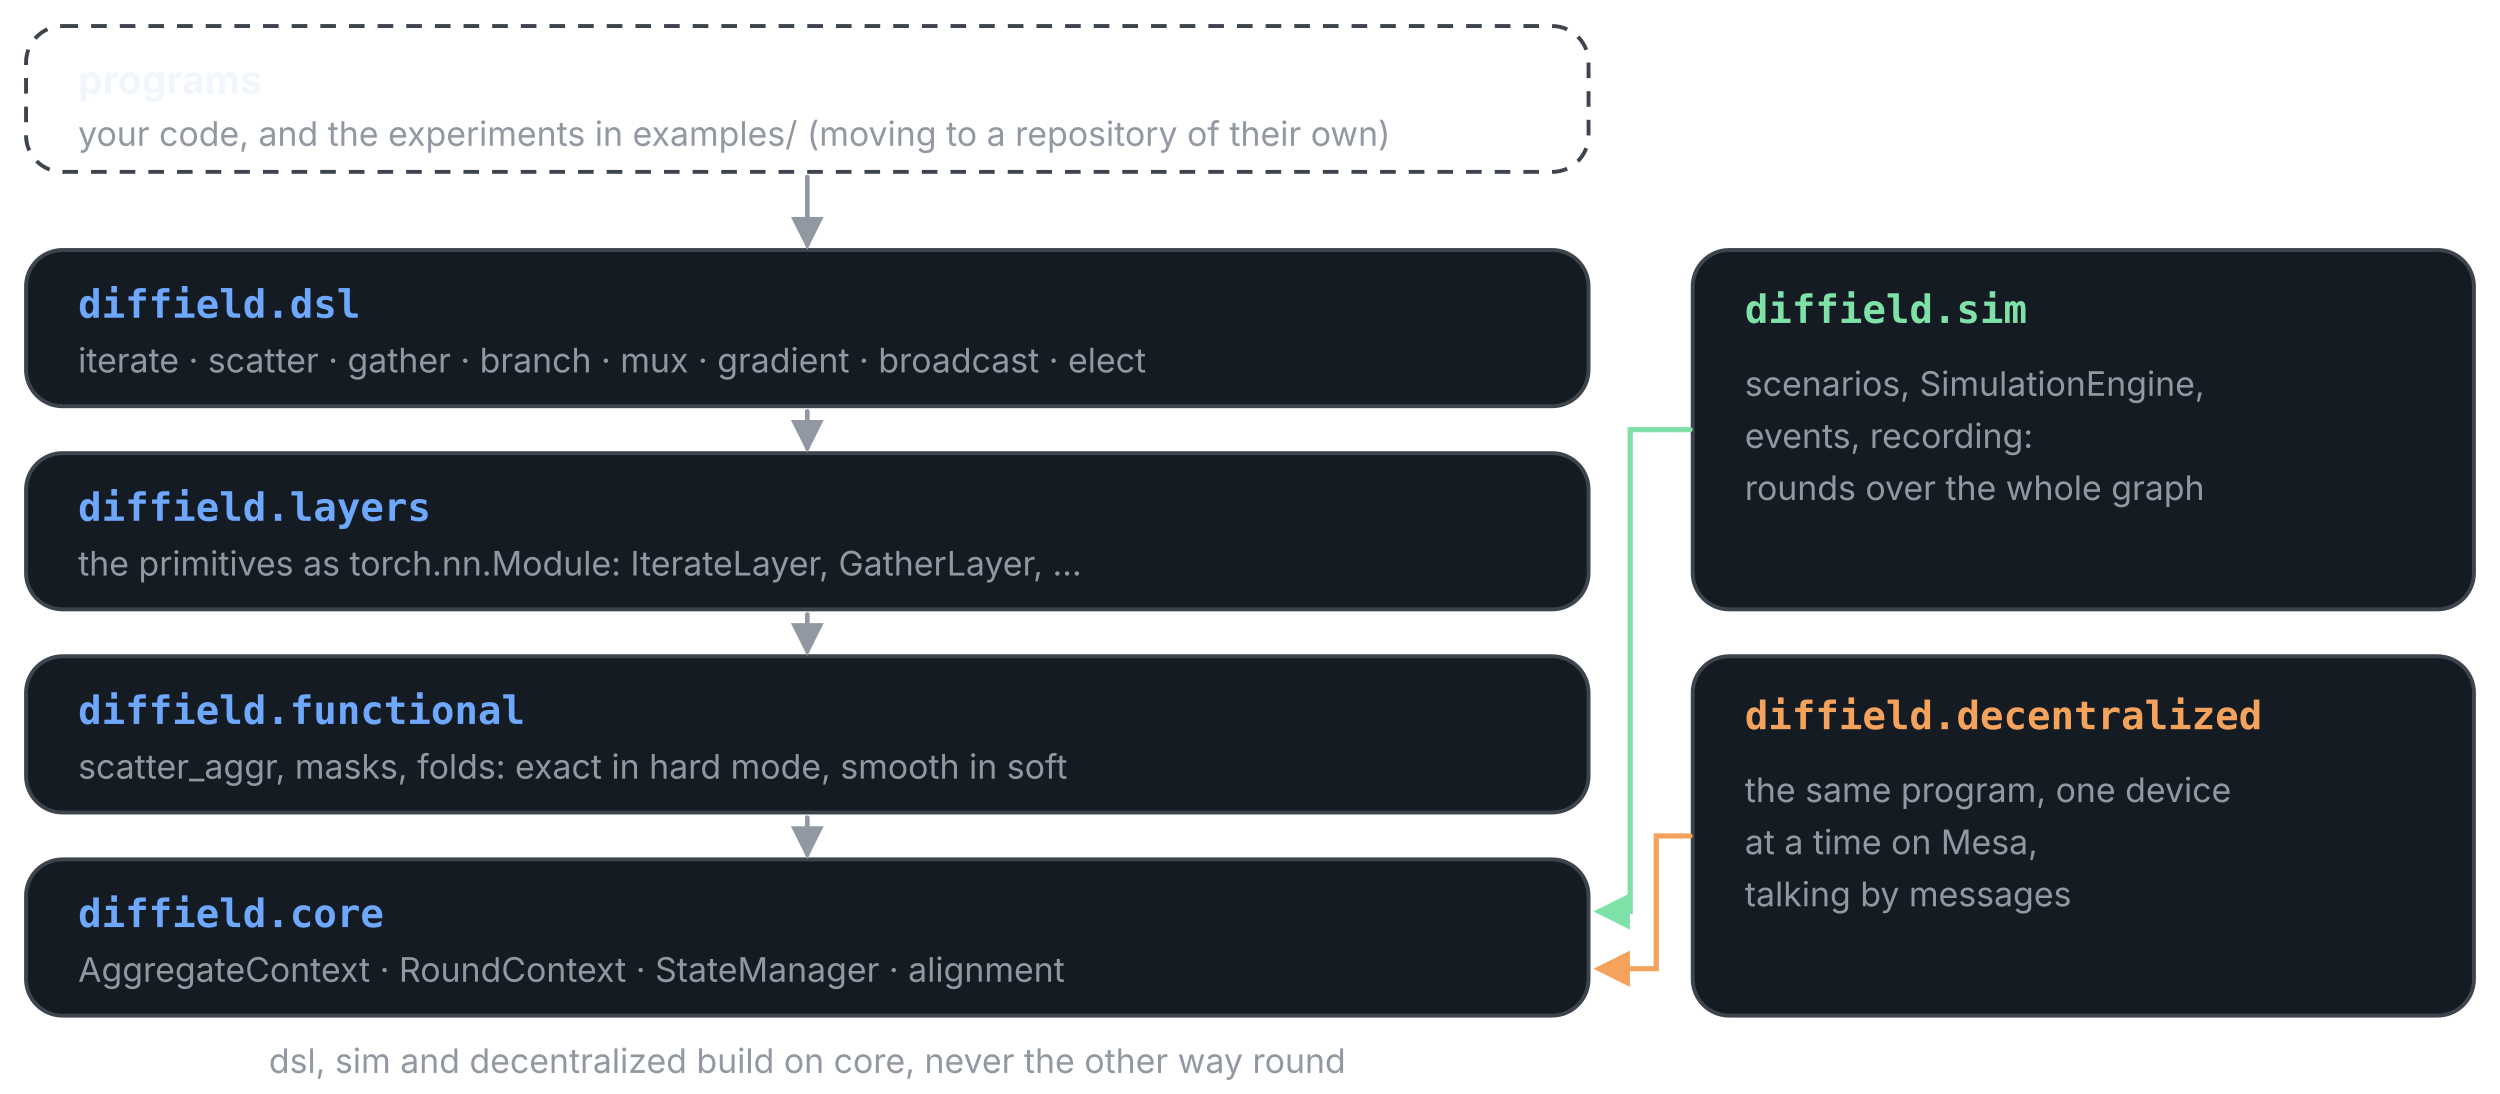
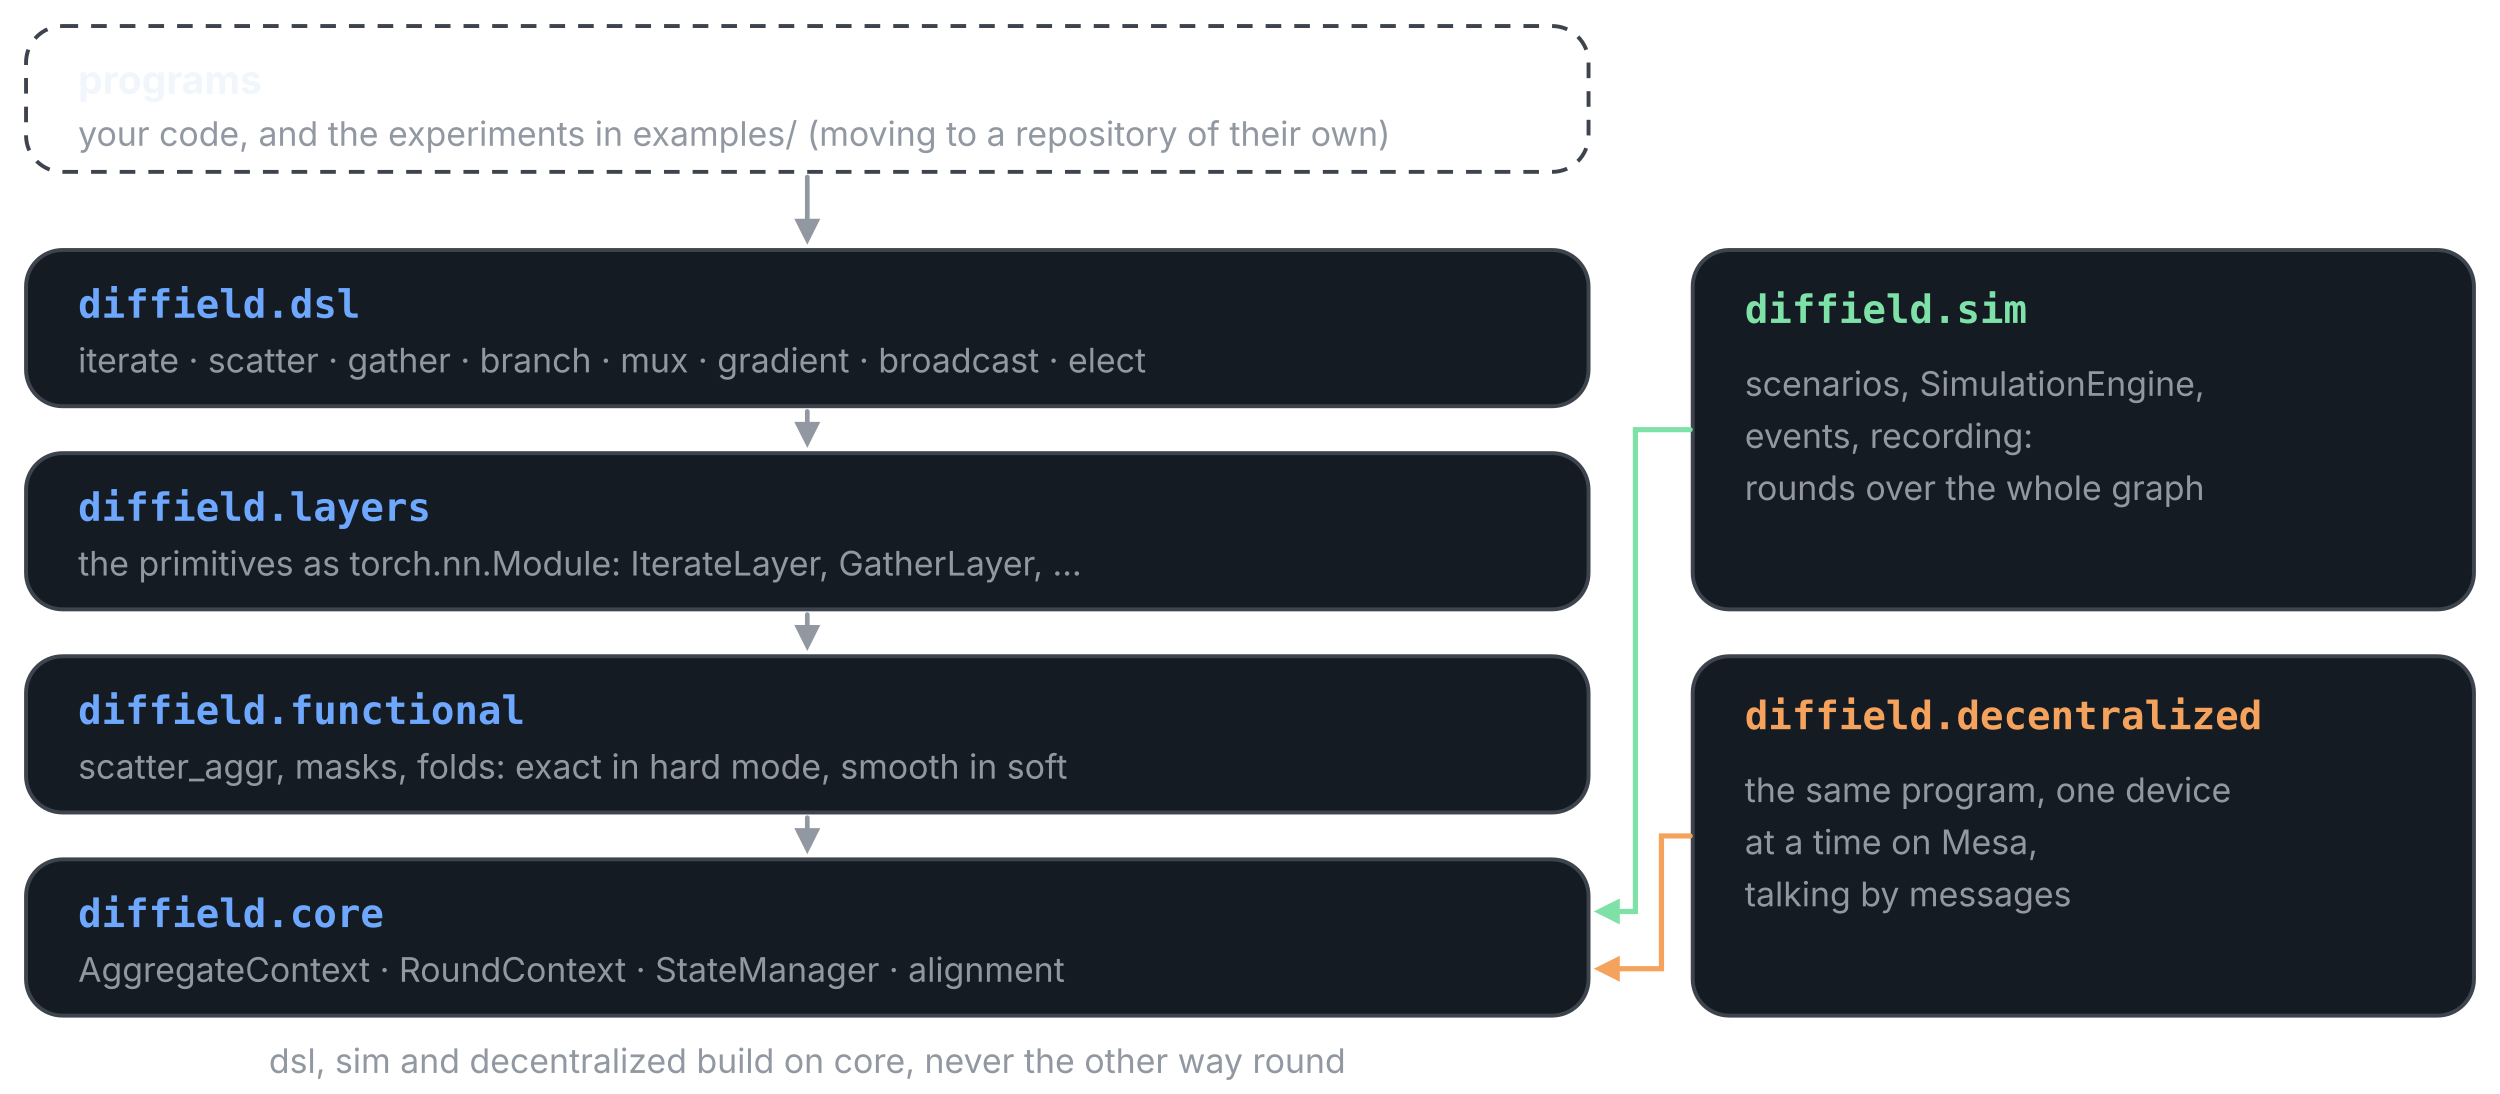
<svg xmlns="http://www.w3.org/2000/svg" width="960" height="420" viewBox="0 0 960 420">
  <defs>
-     <marker id="arrow-7ee2a8" viewBox="0 0 10 10" refX="8.5" refY="5" markerWidth="7" markerHeight="7" orient="auto-start-reverse">
+     <marker id="arrow-7ee2a8" viewBox="0 0 10 10" refX="7" refY="5" markerUnits="userSpaceOnUse" markerWidth="10" markerHeight="10" orient="auto-start-reverse">
      <path d="M0,0 L10,5 L0,10 z" fill="#7ee2a8" />
    </marker>
-     <marker id="arrow-9198a1" viewBox="0 0 10 10" refX="8.5" refY="5" markerWidth="7" markerHeight="7" orient="auto-start-reverse">
+     <marker id="arrow-9198a1" viewBox="0 0 10 10" refX="7" refY="5" markerUnits="userSpaceOnUse" markerWidth="10" markerHeight="10" orient="auto-start-reverse">
      <path d="M0,0 L10,5 L0,10 z" fill="#9198a1" />
    </marker>
-     <marker id="arrow-f5a35c" viewBox="0 0 10 10" refX="8.5" refY="5" markerWidth="7" markerHeight="7" orient="auto-start-reverse">
+     <marker id="arrow-f5a35c" viewBox="0 0 10 10" refX="7" refY="5" markerUnits="userSpaceOnUse" markerWidth="10" markerHeight="10" orient="auto-start-reverse">
      <path d="M0,0 L10,5 L0,10 z" fill="#f5a35c" />
    </marker>
  </defs>
  <rect x="10" y="10" width="600" height="56" rx="14" fill="none" stroke="#3d444d" stroke-width="1.5" stroke-dasharray="6 5" />
  <text x="30" y="36" font-family="Inter, -apple-system, 'Segoe UI', Helvetica, Arial, sans-serif" font-size="15" font-weight="700" fill="#f0f6fc" text-anchor="start" xml:space="preserve">programs</text>
  <text x="30" y="56" font-family="Inter, -apple-system, 'Segoe UI', Helvetica, Arial, sans-serif" font-size="13" font-weight="400" fill="#9198a1" text-anchor="start" xml:space="preserve">your code, and the experiments in examples/ (moving to a repository of their own)</text>
  <rect x="10" y="96" width="600" height="60" rx="14" fill="#151b23" stroke="#3d444d" stroke-width="1.5" />
  <text x="30" y="122" font-family="'JetBrains Mono', SFMono-Regular, Menlo, Consolas, monospace" font-size="15" font-weight="700" fill="#6ea8fe" text-anchor="start" xml:space="preserve">diffield.dsl</text>
  <text x="30" y="143" font-family="Inter, -apple-system, 'Segoe UI', Helvetica, Arial, sans-serif" font-size="13" font-weight="400" fill="#9198a1" text-anchor="start" xml:space="preserve">iterate · scatter · gather · branch · mux · gradient · broadcast · elect</text>
-   <line x1="310" y1="68" x2="310" y2="94" stroke="#9198a1" stroke-width="1.8" stroke-linecap="round" marker-end="url(#arrow-9198a1)" />
+   <line x1="310.0" y1="68.0" x2="310.0" y2="91.0" stroke="#9198a1" stroke-width="1.8" stroke-linecap="round" marker-end="url(#arrow-9198a1)" />
  <rect x="10" y="174" width="600" height="60" rx="14" fill="#151b23" stroke="#3d444d" stroke-width="1.5" />
  <text x="30" y="200" font-family="'JetBrains Mono', SFMono-Regular, Menlo, Consolas, monospace" font-size="15" font-weight="700" fill="#6ea8fe" text-anchor="start" xml:space="preserve">diffield.layers</text>
  <text x="30" y="221" font-family="Inter, -apple-system, 'Segoe UI', Helvetica, Arial, sans-serif" font-size="13" font-weight="400" fill="#9198a1" text-anchor="start" xml:space="preserve">the primitives as torch.nn.Module: IterateLayer, GatherLayer, …</text>
-   <line x1="310" y1="158" x2="310" y2="172" stroke="#9198a1" stroke-width="1.8" stroke-linecap="round" marker-end="url(#arrow-9198a1)" />
+   <line x1="310.0" y1="158.0" x2="310.0" y2="169.0" stroke="#9198a1" stroke-width="1.8" stroke-linecap="round" marker-end="url(#arrow-9198a1)" />
  <rect x="10" y="252" width="600" height="60" rx="14" fill="#151b23" stroke="#3d444d" stroke-width="1.5" />
  <text x="30" y="278" font-family="'JetBrains Mono', SFMono-Regular, Menlo, Consolas, monospace" font-size="15" font-weight="700" fill="#6ea8fe" text-anchor="start" xml:space="preserve">diffield.functional</text>
  <text x="30" y="299" font-family="Inter, -apple-system, 'Segoe UI', Helvetica, Arial, sans-serif" font-size="13" font-weight="400" fill="#9198a1" text-anchor="start" xml:space="preserve">scatter_aggr, masks, folds: exact in hard mode, smooth in soft</text>
-   <line x1="310" y1="236" x2="310" y2="250" stroke="#9198a1" stroke-width="1.8" stroke-linecap="round" marker-end="url(#arrow-9198a1)" />
+   <line x1="310.0" y1="236.0" x2="310.0" y2="247.0" stroke="#9198a1" stroke-width="1.8" stroke-linecap="round" marker-end="url(#arrow-9198a1)" />
  <rect x="10" y="330" width="600" height="60" rx="14" fill="#151b23" stroke="#3d444d" stroke-width="1.5" />
  <text x="30" y="356" font-family="'JetBrains Mono', SFMono-Regular, Menlo, Consolas, monospace" font-size="15" font-weight="700" fill="#6ea8fe" text-anchor="start" xml:space="preserve">diffield.core</text>
  <text x="30" y="377" font-family="Inter, -apple-system, 'Segoe UI', Helvetica, Arial, sans-serif" font-size="13" font-weight="400" fill="#9198a1" text-anchor="start" xml:space="preserve">AggregateContext · RoundContext · StateManager · alignment</text>
-   <line x1="310" y1="314" x2="310" y2="328" stroke="#9198a1" stroke-width="1.8" stroke-linecap="round" marker-end="url(#arrow-9198a1)" />
+   <line x1="310.0" y1="314.0" x2="310.0" y2="325.0" stroke="#9198a1" stroke-width="1.8" stroke-linecap="round" marker-end="url(#arrow-9198a1)" />
  <rect x="650" y="96" width="300" height="138" rx="14" fill="#151b23" stroke="#3d444d" stroke-width="1.5" />
  <text x="670" y="124" font-family="'JetBrains Mono', SFMono-Regular, Menlo, Consolas, monospace" font-size="15" font-weight="700" fill="#7ee2a8" text-anchor="start" xml:space="preserve">diffield.sim</text>
  <text x="670" y="152" font-family="Inter, -apple-system, 'Segoe UI', Helvetica, Arial, sans-serif" font-size="13" font-weight="400" fill="#9198a1" text-anchor="start" xml:space="preserve">scenarios, SimulationEngine,</text>
  <text x="670" y="172" font-family="Inter, -apple-system, 'Segoe UI', Helvetica, Arial, sans-serif" font-size="13" font-weight="400" fill="#9198a1" text-anchor="start" xml:space="preserve">events, recording:</text>
  <text x="670" y="192" font-family="Inter, -apple-system, 'Segoe UI', Helvetica, Arial, sans-serif" font-size="13" font-weight="400" fill="#9198a1" text-anchor="start" xml:space="preserve">rounds over the whole graph</text>
  <rect x="650" y="252" width="300" height="138" rx="14" fill="#151b23" stroke="#3d444d" stroke-width="1.5" />
  <text x="670" y="280" font-family="'JetBrains Mono', SFMono-Regular, Menlo, Consolas, monospace" font-size="15" font-weight="700" fill="#f5a35c" text-anchor="start" xml:space="preserve">diffield.decentralized</text>
  <text x="670" y="308" font-family="Inter, -apple-system, 'Segoe UI', Helvetica, Arial, sans-serif" font-size="13" font-weight="400" fill="#9198a1" text-anchor="start" xml:space="preserve">the same program, one device</text>
  <text x="670" y="328" font-family="Inter, -apple-system, 'Segoe UI', Helvetica, Arial, sans-serif" font-size="13" font-weight="400" fill="#9198a1" text-anchor="start" xml:space="preserve">at a time on Mesa,</text>
  <text x="670" y="348" font-family="Inter, -apple-system, 'Segoe UI', Helvetica, Arial, sans-serif" font-size="13" font-weight="400" fill="#9198a1" text-anchor="start" xml:space="preserve">talking by messages</text>
-   <path d="M 649 165 H 626 V 350 H 614" fill="none" stroke="#7ee2a8" stroke-width="2" stroke-linecap="round" marker-end="url(#arrow-7ee2a8)" />
-   <path d="M 649 321 H 636 V 372 H 614" fill="none" stroke="#f5a35c" stroke-width="2" stroke-linecap="round" marker-end="url(#arrow-f5a35c)" />
+   <path d="M 649 165 H 628 V 350 H 615" fill="none" stroke="#7ee2a8" stroke-width="2" stroke-linecap="round" marker-end="url(#arrow-7ee2a8)" />
+   <path d="M 649 321 H 638 V 372 H 615" fill="none" stroke="#f5a35c" stroke-width="2" stroke-linecap="round" marker-end="url(#arrow-f5a35c)" />
  <text x="310" y="412" font-family="Inter, -apple-system, 'Segoe UI', Helvetica, Arial, sans-serif" font-size="13" font-weight="400" fill="#9198a1" text-anchor="middle" xml:space="preserve">dsl, sim and decentralized build on core, never the other way round</text>
</svg>
